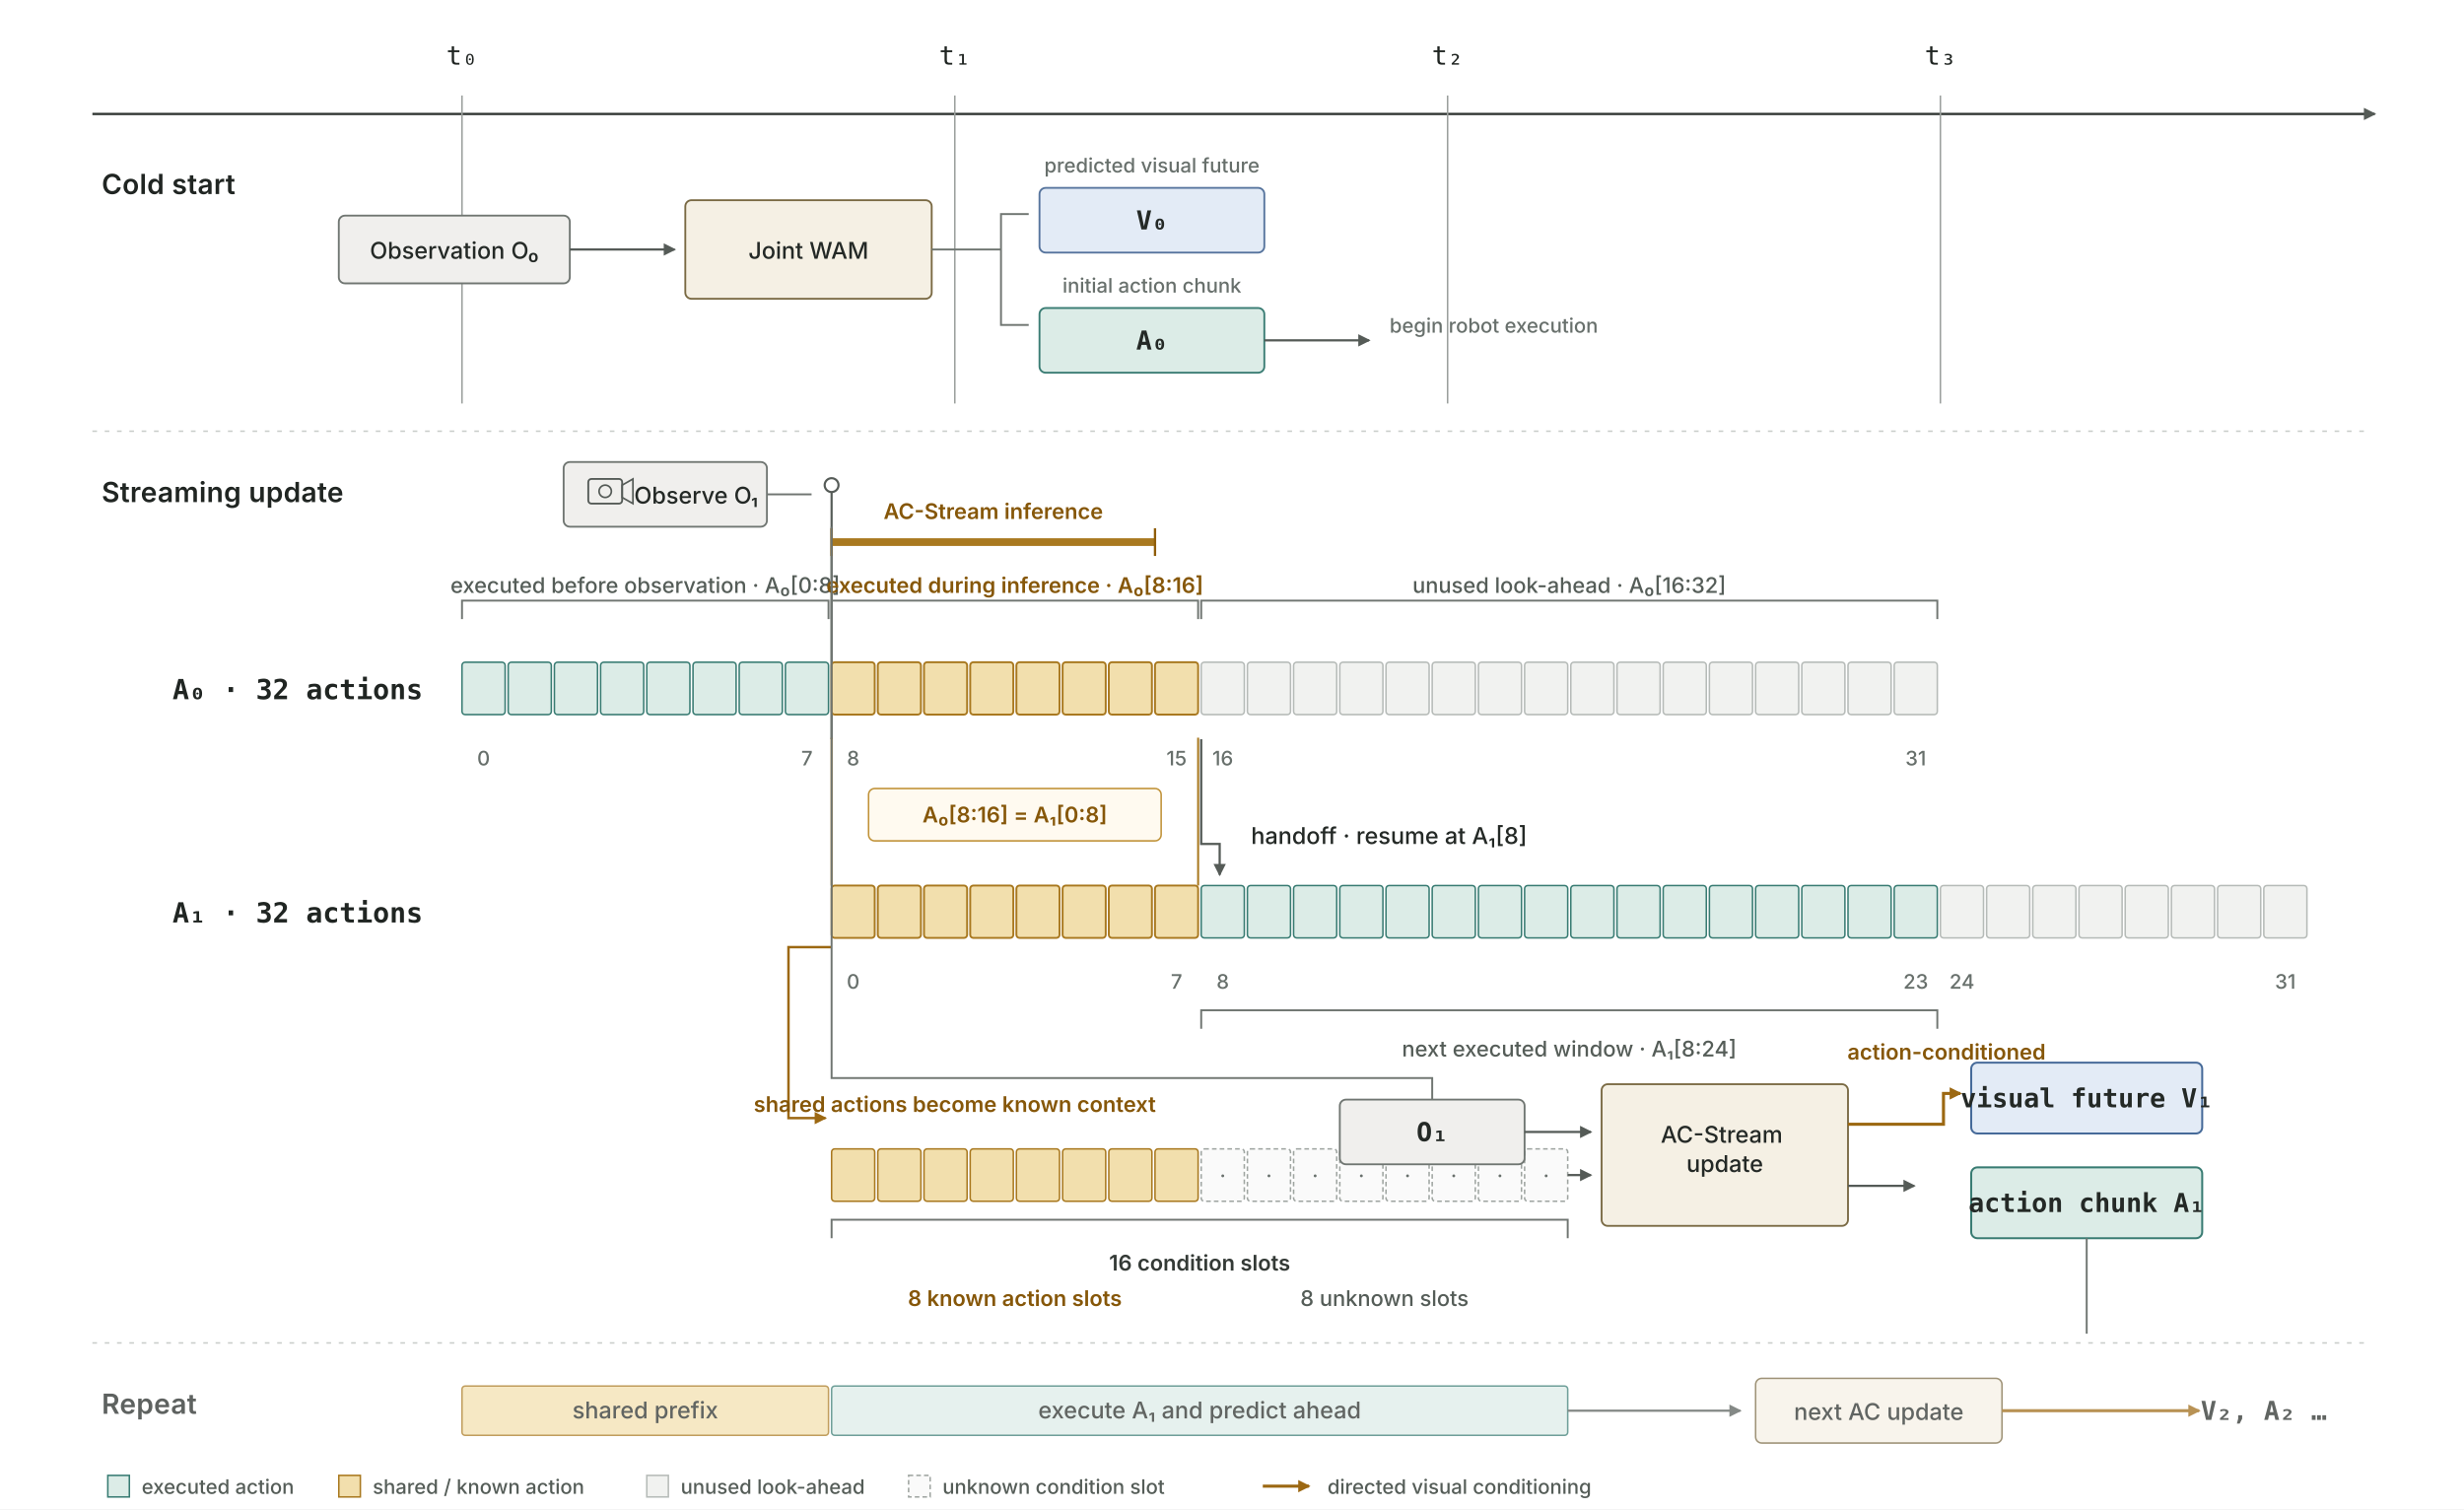
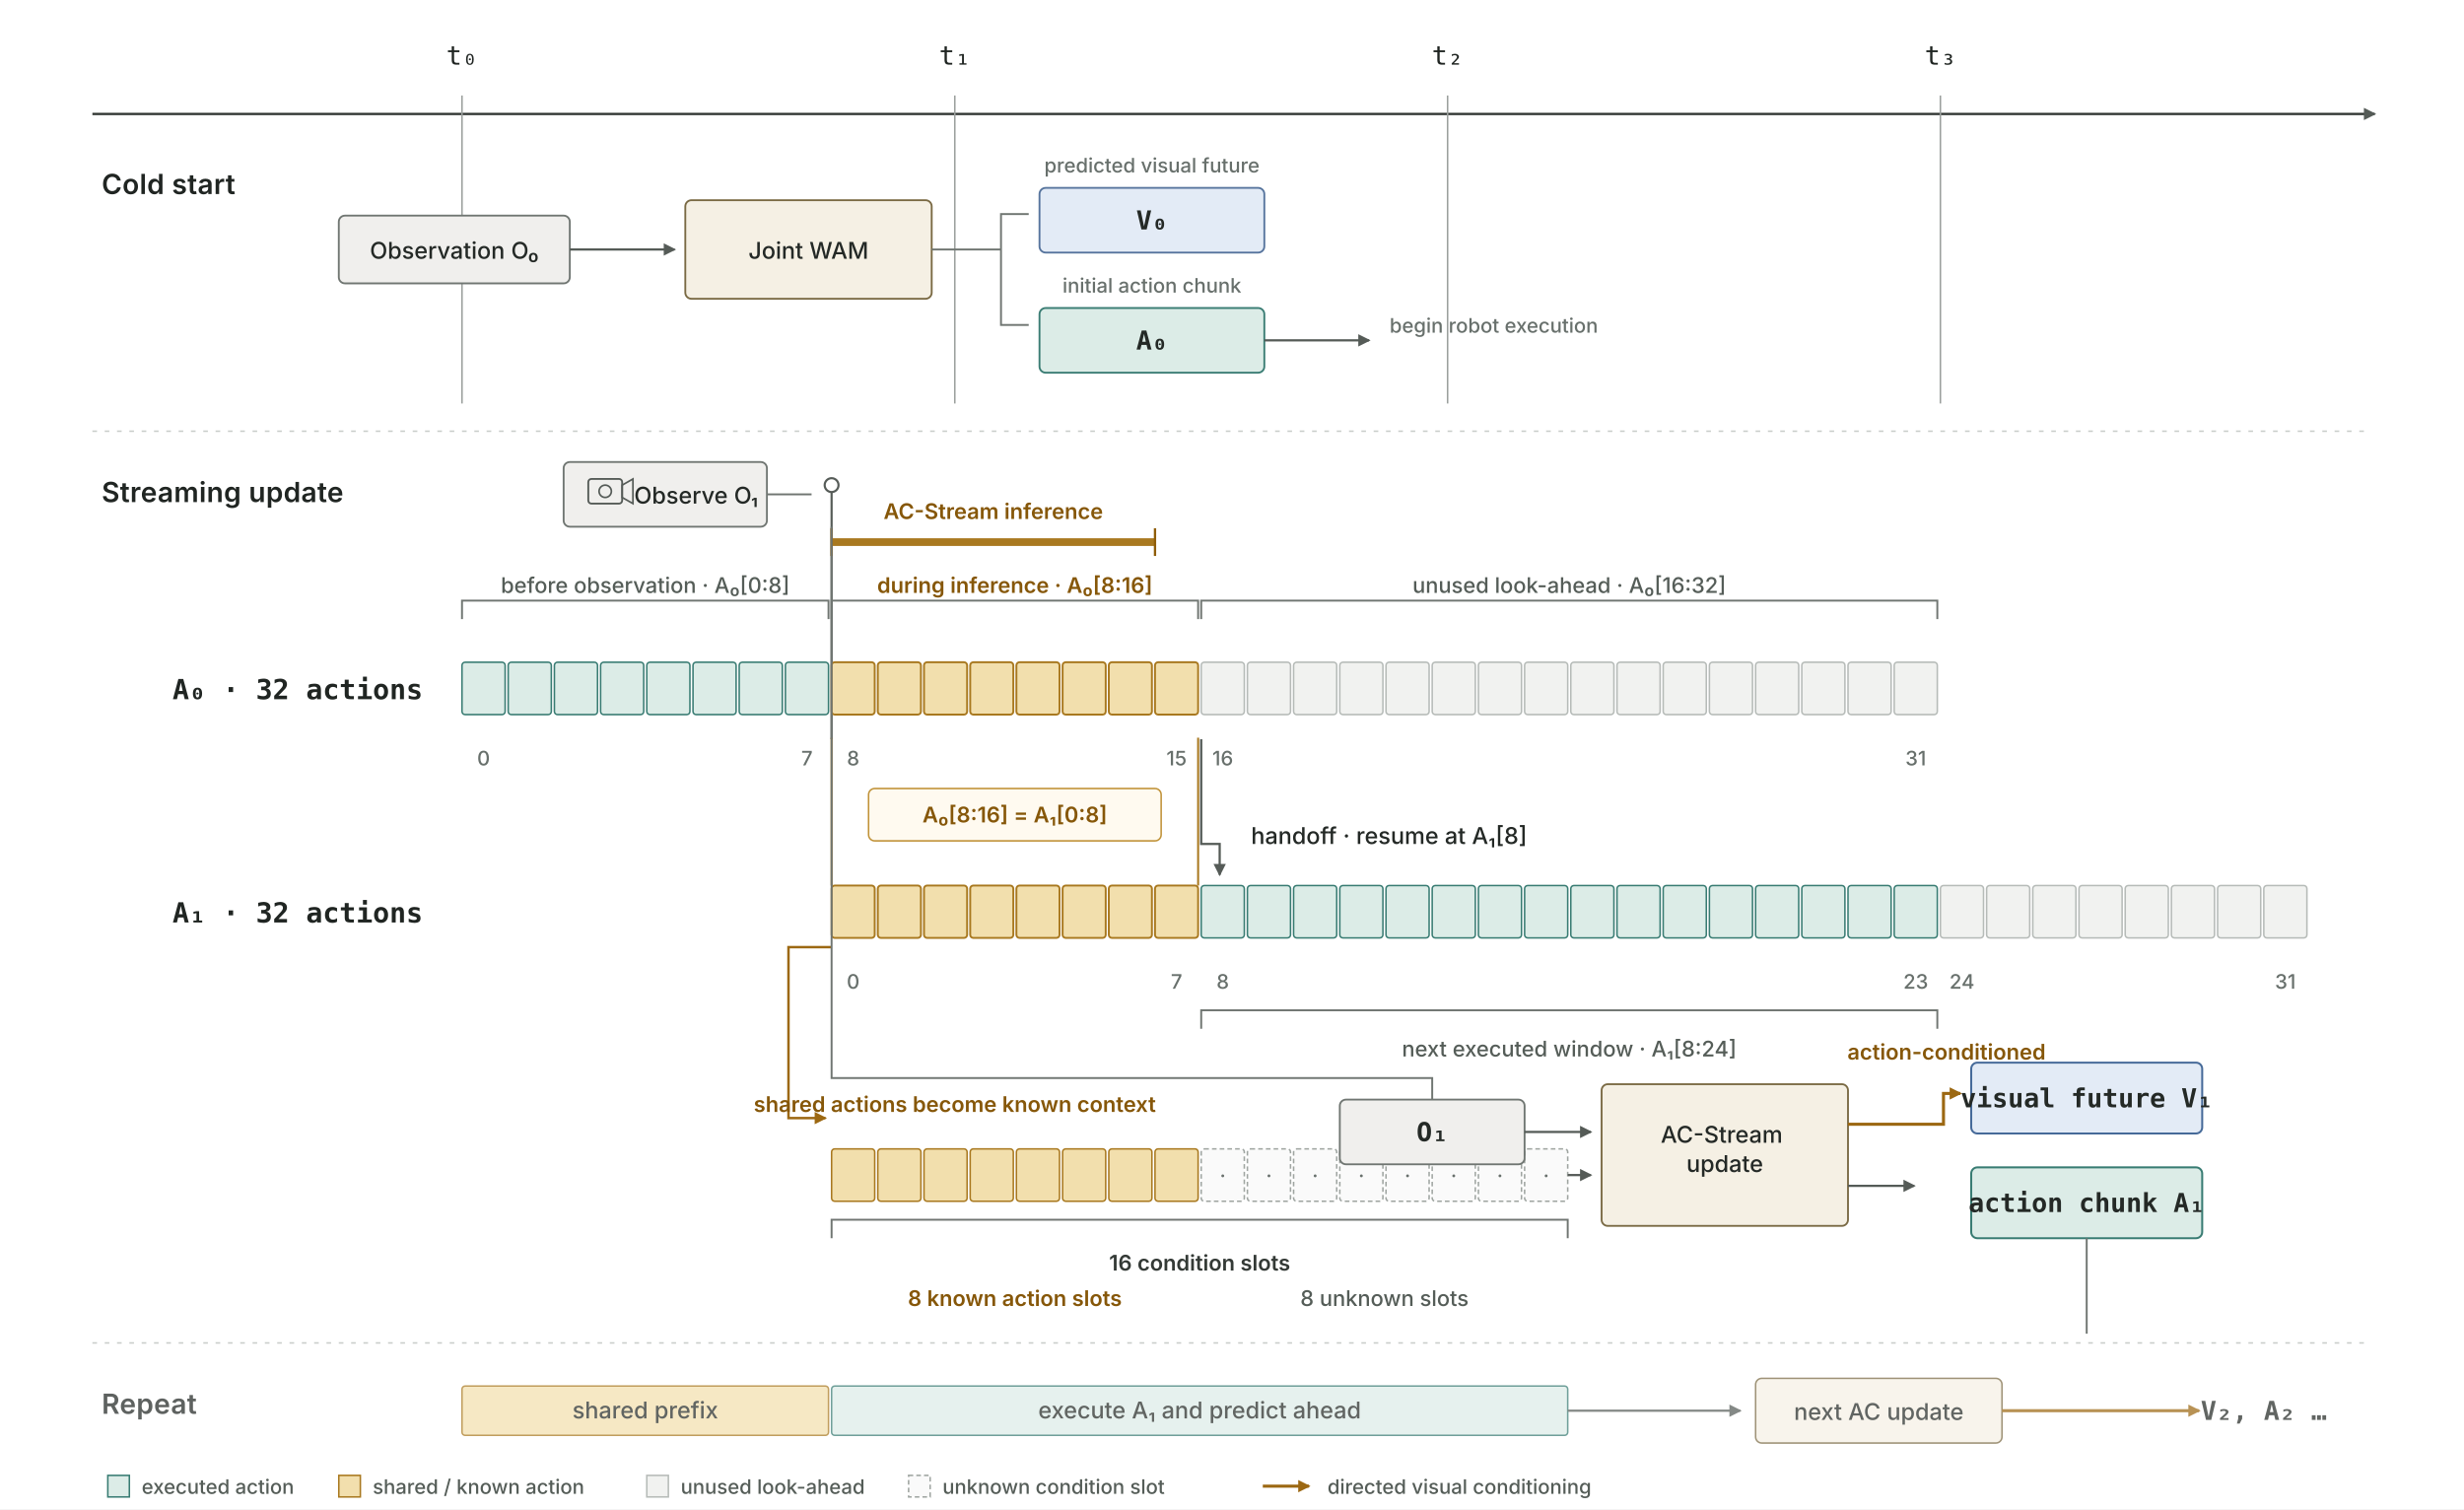
<svg xmlns="http://www.w3.org/2000/svg" viewBox="0 0 1600 980" role="img" aria-labelledby="streamwam-method-title streamwam-method-desc">
  <defs>
    <marker id="arrow-gray" markerWidth="8" markerHeight="8" refX="7" refY="4" orient="auto" markerUnits="userSpaceOnUse">
      <path d="M0 0 L8 4 L0 8 Z" fill="#555b57" />
    </marker>
    <marker id="arrow-gold" markerWidth="8" markerHeight="8" refX="7" refY="4" orient="auto" markerUnits="userSpaceOnUse">
      <path d="M0 0 L8 4 L0 8 Z" fill="#9c6812" />
    </marker>
    <style>
      .axis{stroke:#303532;stroke-width:1.5;fill:none}
      .landmark{stroke:#9ba09d;stroke-width:1;fill:none}
      .separator{stroke:#c9cdca;stroke-width:1;stroke-dasharray:3 5;fill:none}
      .connector{stroke:#555b57;stroke-width:1.45;fill:none;marker-end:url(#arrow-gray)}
      .connector-plain{stroke:#707672;stroke-width:1.25;fill:none}
      .condition-path{stroke:#9c6812;stroke-width:2;fill:none;marker-end:url(#arrow-gold)}
      .copy-path{stroke:#9c6812;stroke-width:1.6;fill:none;marker-end:url(#arrow-gold)}
      .row-title{font:600 18px/1.2 Inter,ui-sans-serif,system-ui,sans-serif;fill:#202522;letter-spacing:.01em}
      .time-label{font:500 17px/1 ui-monospace,SFMono-Regular,Consolas,monospace;fill:#202522}
      .block-label{font:500 15px/1.2 Inter,ui-sans-serif,system-ui,sans-serif;fill:#242926;text-anchor:middle}
      .symbol-label{font:600 17px/1 ui-monospace,SFMono-Regular,Consolas,monospace;fill:#242926;text-anchor:middle}
      .ribbon-label{font:600 18px/1 ui-monospace,SFMono-Regular,Consolas,monospace;fill:#202522}
      .range-label{font:500 14px/1.2 Inter,ui-sans-serif,system-ui,sans-serif;fill:#555d58;text-anchor:middle}
      .small-label{font:500 13px/1.2 Inter,ui-sans-serif,system-ui,sans-serif;fill:#68706c;text-anchor:middle}
      .gold-label{font:600 14px/1.2 Inter,ui-sans-serif,system-ui,sans-serif;fill:#865709;text-anchor:middle}
      .slot-label{font:600 14px/1.2 Inter,ui-sans-serif,system-ui,sans-serif;fill:#343a36;text-anchor:middle}
      .legend{font:500 13px/1.2 Inter,ui-sans-serif,system-ui,sans-serif;fill:#555d58}
      .action-cell,.condition-slot{stroke-width:1;rx:2}
      .executed{fill:#dcece7;stroke:#397c73}
      .shared{fill:#f2dfad;stroke:#a97920;stroke-width:1.25}
      .lookahead{fill:#f1f2f0;stroke:#b6bbb8}
      .known{fill:#f2dfad;stroke:#a97920}
      .unknown{fill:#fafafa;stroke:#9fa5a1;stroke-dasharray:3 2}
    </style>
  </defs>
  <rect width="1600" height="980" fill="#ffffff" />
  <g id="time-axis">
    <path class="axis" d="M60 74 H1542" marker-end="url(#arrow-gray)" />
    <line id="time-t0" class="landmark" x1="300" y1="62" x2="300" y2="262" />
    <line id="time-t1" class="landmark" x1="620" y1="62" x2="620" y2="262" />
    <line id="time-t2" class="landmark" x1="940" y1="62" x2="940" y2="262" />
    <line id="time-t3" class="landmark" x1="1260" y1="62" x2="1260" y2="262" />
    <text class="time-label" x="300" y="42" text-anchor="middle">t₀</text>
    <text class="time-label" x="620" y="42" text-anchor="middle">t₁</text>
    <text class="time-label" x="940" y="42" text-anchor="middle">t₂</text>
    <text class="time-label" x="1260" y="42" text-anchor="middle">t₃</text>
  </g>
  <g id="row-cold-start">
    <text class="row-title" x="66" y="126">Cold start</text>
    <rect id="observation-0" x="220" y="140" width="150" height="44" rx="4" fill="#f0efed" stroke="#707672" stroke-width="1.2" />
    <text class="block-label" x="295" y="168">Observation O₀</text>
    <path class="connector" d="M370 162 H438" />
    <rect id="joint-wam-0" x="445" y="130" width="160" height="64" rx="4" fill="#f5f0e4" stroke="#7a6a44" stroke-width="1.2" />
    <text class="block-label" x="525" y="168">Joint WAM</text>
    <path class="connector-plain" d="M605 162 H650 V139 H668 M650 162 V211 H668" />
    <text class="small-label" x="748" y="112">predicted visual future</text>
    <rect id="video-0" x="675" y="122" width="146" height="42" rx="4" fill="#e3ebf6" stroke="#56749d" stroke-width="1.2" />
    <text class="symbol-label" x="748" y="149">V₀</text>
    <text class="small-label" x="748" y="190">initial action chunk</text>
    <rect id="action-0" x="675" y="200" width="146" height="42" rx="4" fill="#dcece7" stroke="#397c73" stroke-width="1.2" />
    <text class="symbol-label" x="748" y="227">A₀</text>
    <path class="connector" d="M821 221 H889" />
    <text class="small-label" x="970" y="216">begin robot execution</text>
  </g>
  <path class="separator" d="M60 280 H1540" />
  <g id="row-stream-1">
    <text class="row-title" x="66" y="326">Streaming update</text>
    <text class="ribbon-label" x="112" y="454">A₀ · 32 actions</text>
    <g id="observe-marker" data-x="540">
      <line x1="540" y1="315" x2="540" y2="480" stroke="#565c58" stroke-width="1.4" />
      <circle cx="540" cy="315" r="4.5" fill="#ffffff" stroke="#565c58" stroke-width="1.4" />
      <rect id="observation-1" x="366" y="300" width="132" height="42" rx="4" fill="#f0efed" stroke="#707672" stroke-width="1.2" />
      <rect x="382" y="311" width="22" height="16" rx="2" fill="none" stroke="#555b57" stroke-width="1.2" />
      <circle cx="393" cy="319" r="4" fill="none" stroke="#555b57" stroke-width="1.1" />
      <path d="M404 315 L411 311 V327 L404 323 Z" fill="none" stroke="#555b57" stroke-width="1.1" />
      <text class="block-label" x="452" y="327">Observe O₁</text>
      <path class="connector-plain" d="M498 321 H527" />
    </g>
    <g id="inference-window" data-start-x="540">
      <text class="gold-label" x="645" y="337">AC-Stream inference</text>
      <line x1="540" y1="352" x2="750" y2="352" stroke="#a97920" stroke-width="5" />
      <line x1="540" y1="343" x2="540" y2="361" stroke="#8f5d08" stroke-width="1.5" />
      <line id="inference-end-tick" data-x="750" x1="750" y1="343" x2="750" y2="361" stroke="#8f5d08" stroke-width="1.5" />
    </g>
    <path class="connector-plain" d="M300 402 V390 H538 V402" />
-     <text class="range-label" x="419" y="385">executed before observation · A₀[0:8]</text>
+     <text class="range-label" x="419" y="385">before observation · A₀[0:8]</text>
    <path class="connector-plain" d="M540 402 V390 H778 V402" />
-     <text class="gold-label" x="659" y="385">executed during inference · A₀[8:16]</text>
+     <text class="gold-label" x="659" y="385">during inference · A₀[8:16]</text>
    <path class="connector-plain" d="M780 402 V390 H1258 V402" />
    <text class="range-label" x="1019" y="385">unused look-ahead · A₀[16:32]</text>
    <g id="action-ribbon-a0">
      <rect id="a0-cell-0" class="action-cell executed" x="300" y="430" width="28" height="34" />
      <rect id="a0-cell-1" class="action-cell executed" x="330" y="430" width="28" height="34" />
      <rect id="a0-cell-2" class="action-cell executed" x="360" y="430" width="28" height="34" />
      <rect id="a0-cell-3" class="action-cell executed" x="390" y="430" width="28" height="34" />
      <rect id="a0-cell-4" class="action-cell executed" x="420" y="430" width="28" height="34" />
      <rect id="a0-cell-5" class="action-cell executed" x="450" y="430" width="28" height="34" />
      <rect id="a0-cell-6" class="action-cell executed" x="480" y="430" width="28" height="34" />
      <rect id="a0-cell-7" class="action-cell executed" x="510" y="430" width="28" height="34" />
      <rect id="a0-cell-8" class="action-cell shared" x="540" y="430" width="28" height="34" />
      <rect id="a0-cell-9" class="action-cell shared" x="570" y="430" width="28" height="34" />
      <rect id="a0-cell-10" class="action-cell shared" x="600" y="430" width="28" height="34" />
      <rect id="a0-cell-11" class="action-cell shared" x="630" y="430" width="28" height="34" />
      <rect id="a0-cell-12" class="action-cell shared" x="660" y="430" width="28" height="34" />
      <rect id="a0-cell-13" class="action-cell shared" x="690" y="430" width="28" height="34" />
      <rect id="a0-cell-14" class="action-cell shared" x="720" y="430" width="28" height="34" />
      <rect id="a0-cell-15" class="action-cell shared" x="750" y="430" width="28" height="34" />
      <rect id="a0-cell-16" class="action-cell lookahead" x="780" y="430" width="28" height="34" />
      <rect id="a0-cell-17" class="action-cell lookahead" x="810" y="430" width="28" height="34" />
      <rect id="a0-cell-18" class="action-cell lookahead" x="840" y="430" width="28" height="34" />
      <rect id="a0-cell-19" class="action-cell lookahead" x="870" y="430" width="28" height="34" />
      <rect id="a0-cell-20" class="action-cell lookahead" x="900" y="430" width="28" height="34" />
      <rect id="a0-cell-21" class="action-cell lookahead" x="930" y="430" width="28" height="34" />
      <rect id="a0-cell-22" class="action-cell lookahead" x="960" y="430" width="28" height="34" />
      <rect id="a0-cell-23" class="action-cell lookahead" x="990" y="430" width="28" height="34" />
      <rect id="a0-cell-24" class="action-cell lookahead" x="1020" y="430" width="28" height="34" />
      <rect id="a0-cell-25" class="action-cell lookahead" x="1050" y="430" width="28" height="34" />
      <rect id="a0-cell-26" class="action-cell lookahead" x="1080" y="430" width="28" height="34" />
      <rect id="a0-cell-27" class="action-cell lookahead" x="1110" y="430" width="28" height="34" />
      <rect id="a0-cell-28" class="action-cell lookahead" x="1140" y="430" width="28" height="34" />
      <rect id="a0-cell-29" class="action-cell lookahead" x="1170" y="430" width="28" height="34" />
      <rect id="a0-cell-30" class="action-cell lookahead" x="1200" y="430" width="28" height="34" />
      <rect id="a0-cell-31" class="action-cell lookahead" x="1230" y="430" width="28" height="34" />
    </g>
    <text class="small-label" x="314" y="497">0</text>
    <text class="small-label" x="524" y="497">7</text>
    <text class="small-label" x="554" y="497">8</text>
    <text class="small-label" x="764" y="497">15</text>
    <text class="small-label" x="794" y="497">16</text>
    <text class="small-label" x="1244" y="497">31</text>
    <g id="overlap-connectors">
      <line x1="540" y1="479" x2="540" y2="575" stroke="#a97920" stroke-width="1.3" />
      <line x1="778" y1="479" x2="778" y2="575" stroke="#a97920" stroke-width="1.3" />
      <rect x="564" y="512" width="190" height="34" rx="4" fill="#fffaf0" stroke="#c09238" stroke-width="1" />
      <text class="gold-label" x="659" y="534">A₀[8:16] = A₁[0:8]</text>
    </g>
    <path id="handoff-to-a1-8" data-handoff-x="780" data-target-x="780" class="connector" d="M780 480 V548 H792 V568" />
    <text class="block-label" x="902" y="548">handoff · resume at A₁[8]</text>
    <text class="ribbon-label" x="112" y="599">A₁ · 32 actions</text>
    <g id="action-ribbon-a1">
      <rect id="a1-cell-0" class="action-cell shared" x="540" y="575" width="28" height="34" />
      <rect id="a1-cell-1" class="action-cell shared" x="570" y="575" width="28" height="34" />
      <rect id="a1-cell-2" class="action-cell shared" x="600" y="575" width="28" height="34" />
      <rect id="a1-cell-3" class="action-cell shared" x="630" y="575" width="28" height="34" />
      <rect id="a1-cell-4" class="action-cell shared" x="660" y="575" width="28" height="34" />
      <rect id="a1-cell-5" class="action-cell shared" x="690" y="575" width="28" height="34" />
      <rect id="a1-cell-6" class="action-cell shared" x="720" y="575" width="28" height="34" />
      <rect id="a1-cell-7" class="action-cell shared" x="750" y="575" width="28" height="34" />
      <rect id="a1-cell-8" class="action-cell executed" x="780" y="575" width="28" height="34" />
      <rect id="a1-cell-9" class="action-cell executed" x="810" y="575" width="28" height="34" />
      <rect id="a1-cell-10" class="action-cell executed" x="840" y="575" width="28" height="34" />
      <rect id="a1-cell-11" class="action-cell executed" x="870" y="575" width="28" height="34" />
      <rect id="a1-cell-12" class="action-cell executed" x="900" y="575" width="28" height="34" />
      <rect id="a1-cell-13" class="action-cell executed" x="930" y="575" width="28" height="34" />
      <rect id="a1-cell-14" class="action-cell executed" x="960" y="575" width="28" height="34" />
      <rect id="a1-cell-15" class="action-cell executed" x="990" y="575" width="28" height="34" />
      <rect id="a1-cell-16" class="action-cell executed" x="1020" y="575" width="28" height="34" />
      <rect id="a1-cell-17" class="action-cell executed" x="1050" y="575" width="28" height="34" />
      <rect id="a1-cell-18" class="action-cell executed" x="1080" y="575" width="28" height="34" />
      <rect id="a1-cell-19" class="action-cell executed" x="1110" y="575" width="28" height="34" />
      <rect id="a1-cell-20" class="action-cell executed" x="1140" y="575" width="28" height="34" />
      <rect id="a1-cell-21" class="action-cell executed" x="1170" y="575" width="28" height="34" />
      <rect id="a1-cell-22" class="action-cell executed" x="1200" y="575" width="28" height="34" />
      <rect id="a1-cell-23" class="action-cell executed" x="1230" y="575" width="28" height="34" />
      <rect id="a1-cell-24" class="action-cell lookahead" x="1260" y="575" width="28" height="34" />
      <rect id="a1-cell-25" class="action-cell lookahead" x="1290" y="575" width="28" height="34" />
      <rect id="a1-cell-26" class="action-cell lookahead" x="1320" y="575" width="28" height="34" />
      <rect id="a1-cell-27" class="action-cell lookahead" x="1350" y="575" width="28" height="34" />
      <rect id="a1-cell-28" class="action-cell lookahead" x="1380" y="575" width="28" height="34" />
      <rect id="a1-cell-29" class="action-cell lookahead" x="1410" y="575" width="28" height="34" />
      <rect id="a1-cell-30" class="action-cell lookahead" x="1440" y="575" width="28" height="34" />
      <rect id="a1-cell-31" class="action-cell lookahead" x="1470" y="575" width="28" height="34" />
    </g>
    <text class="small-label" x="554" y="642">0</text>
    <text class="small-label" x="764" y="642">7</text>
    <text class="small-label" x="794" y="642">8</text>
    <text class="small-label" x="1244" y="642">23</text>
    <text class="small-label" x="1274" y="642">24</text>
    <text class="small-label" x="1484" y="642">31</text>
    <path class="connector-plain" d="M780 668 V656 H1258 V668" />
    <text class="range-label" x="1019" y="686">next executed window · A₁[8:24]</text>
    <path id="overlap-to-known-slots" data-source="a0-8-16" data-target="condition-known-slots" class="copy-path" d="M540 615 H512 V726 H536" />
    <text class="gold-label" x="620" y="722">shared actions become known context</text>
    <g id="condition-known-slots">
      <rect id="known-slot-0" class="condition-slot known" x="540" y="746" width="28" height="34" />
      <rect id="known-slot-1" class="condition-slot known" x="570" y="746" width="28" height="34" />
      <rect id="known-slot-2" class="condition-slot known" x="600" y="746" width="28" height="34" />
      <rect id="known-slot-3" class="condition-slot known" x="630" y="746" width="28" height="34" />
      <rect id="known-slot-4" class="condition-slot known" x="660" y="746" width="28" height="34" />
      <rect id="known-slot-5" class="condition-slot known" x="690" y="746" width="28" height="34" />
      <rect id="known-slot-6" class="condition-slot known" x="720" y="746" width="28" height="34" />
      <rect id="known-slot-7" class="condition-slot known" x="750" y="746" width="28" height="34" />
    </g>
    <g id="condition-unknown-slots">
      <rect id="unknown-slot-0" class="condition-slot unknown" x="780" y="746" width="28" height="34" />
      <rect id="unknown-slot-1" class="condition-slot unknown" x="810" y="746" width="28" height="34" />
      <rect id="unknown-slot-2" class="condition-slot unknown" x="840" y="746" width="28" height="34" />
      <rect id="unknown-slot-3" class="condition-slot unknown" x="870" y="746" width="28" height="34" />
      <rect id="unknown-slot-4" class="condition-slot unknown" x="900" y="746" width="28" height="34" />
      <rect id="unknown-slot-5" class="condition-slot unknown" x="930" y="746" width="28" height="34" />
      <rect id="unknown-slot-6" class="condition-slot unknown" x="960" y="746" width="28" height="34" />
      <rect id="unknown-slot-7" class="condition-slot unknown" x="990" y="746" width="28" height="34" />
    </g>
    <path class="connector-plain" d="M540 804 V792 H1018 V804" />
    <text class="slot-label" x="779" y="825">16 condition slots</text>
    <text class="gold-label" x="659" y="848">8 known action slots</text>
    <text class="range-label" x="899" y="848">8 unknown slots</text>
    <text class="small-label" x="794" y="768">·</text>
    <text class="small-label" x="824" y="768">·</text>
    <text class="small-label" x="854" y="768">·</text>
    <text class="small-label" x="884" y="768">·</text>
    <text class="small-label" x="914" y="768">·</text>
    <text class="small-label" x="944" y="768">·</text>
    <text class="small-label" x="974" y="768">·</text>
    <text class="small-label" x="1004" y="768">·</text>
    <path class="connector-plain" d="M540 342 V700 H930 V714" />
    <rect x="870" y="714" width="120" height="42" rx="4" fill="#f0efed" stroke="#707672" stroke-width="1.2" />
    <text class="symbol-label" x="930" y="741">O₁</text>
    <path id="observation-to-update" data-target="ac-update-1" class="connector" d="M990 735 H1033" />
    <path id="slots-to-update" data-target="ac-update-1" class="connector" d="M1018 763 H1033" />
    <rect id="ac-update-1" x="1040" y="704" width="160" height="92" rx="4" fill="#f5f0e4" stroke="#7a6a44" stroke-width="1.2" />
    <text class="block-label" x="1120" y="742">
      <tspan x="1120">AC-Stream</tspan>
      <tspan x="1120" dy="19">update</tspan>
    </text>
    <path class="connector" d="M1200 770 H1243" />
    <path id="condition-to-video-v1" data-target="video-1" class="condition-path" d="M1200 730 H1262 V710 H1273" />
    <text class="gold-label" x="1264" y="688">action-conditioned</text>
    <rect id="video-1" x="1280" y="690" width="150" height="46" rx="4" fill="#e3ebf6" stroke="#466a99" stroke-width="1.3" />
    <text class="symbol-label" x="1355" y="719">visual future V₁</text>
    <rect x="1280" y="758" width="150" height="46" rx="4" fill="#dcece7" stroke="#397c73" stroke-width="1.3" />
    <text class="symbol-label" x="1355" y="787">action chunk A₁</text>
    <path class="connector-plain" d="M1355 804 V866" />
  </g>
  <path class="separator" d="M60 872 H1540" />
  <g id="row-stream-2" opacity=".72">
    <text class="row-title" x="66" y="918">Repeat</text>
    <rect x="300" y="900" width="238" height="32" rx="2" fill="#f2dfad" stroke="#a97920" />
    <rect x="540" y="900" width="478" height="32" rx="2" fill="#dcece7" stroke="#397c73" />
    <text class="block-label" x="419" y="921">shared prefix</text>
    <text class="block-label" x="779" y="921">execute A₁ and predict ahead</text>
    <path class="connector" d="M1018 916 H1130" />
    <rect x="1140" y="895" width="160" height="42" rx="4" fill="#f5f0e4" stroke="#7a6a44" />
    <text class="block-label" x="1220" y="922">next AC update</text>
    <path class="condition-path" d="M1300 916 H1428" />
    <text class="symbol-label" x="1470" y="922">V₂, A₂ …</text>
  </g>
  <g transform="translate(70 958)">
    <rect width="14" height="14" fill="#dcece7" stroke="#397c73" />
    <text class="legend" x="22" y="12">executed action</text>
    <rect x="150" width="14" height="14" fill="#f2dfad" stroke="#a97920" />
    <text class="legend" x="172" y="12">shared / known action</text>
    <rect x="350" width="14" height="14" fill="#f1f2f0" stroke="#b6bbb8" />
    <text class="legend" x="372" y="12">unused look-ahead</text>
    <rect x="520" width="14" height="14" fill="#fafafa" stroke="#9fa5a1" stroke-dasharray="3 2" />
    <text class="legend" x="542" y="12">unknown condition slot</text>
    <line x1="750" y1="7" x2="780" y2="7" stroke="#9c6812" stroke-width="2" marker-end="url(#arrow-gold)" />
    <text class="legend" x="792" y="12">directed visual conditioning</text>
  </g>
</svg>
